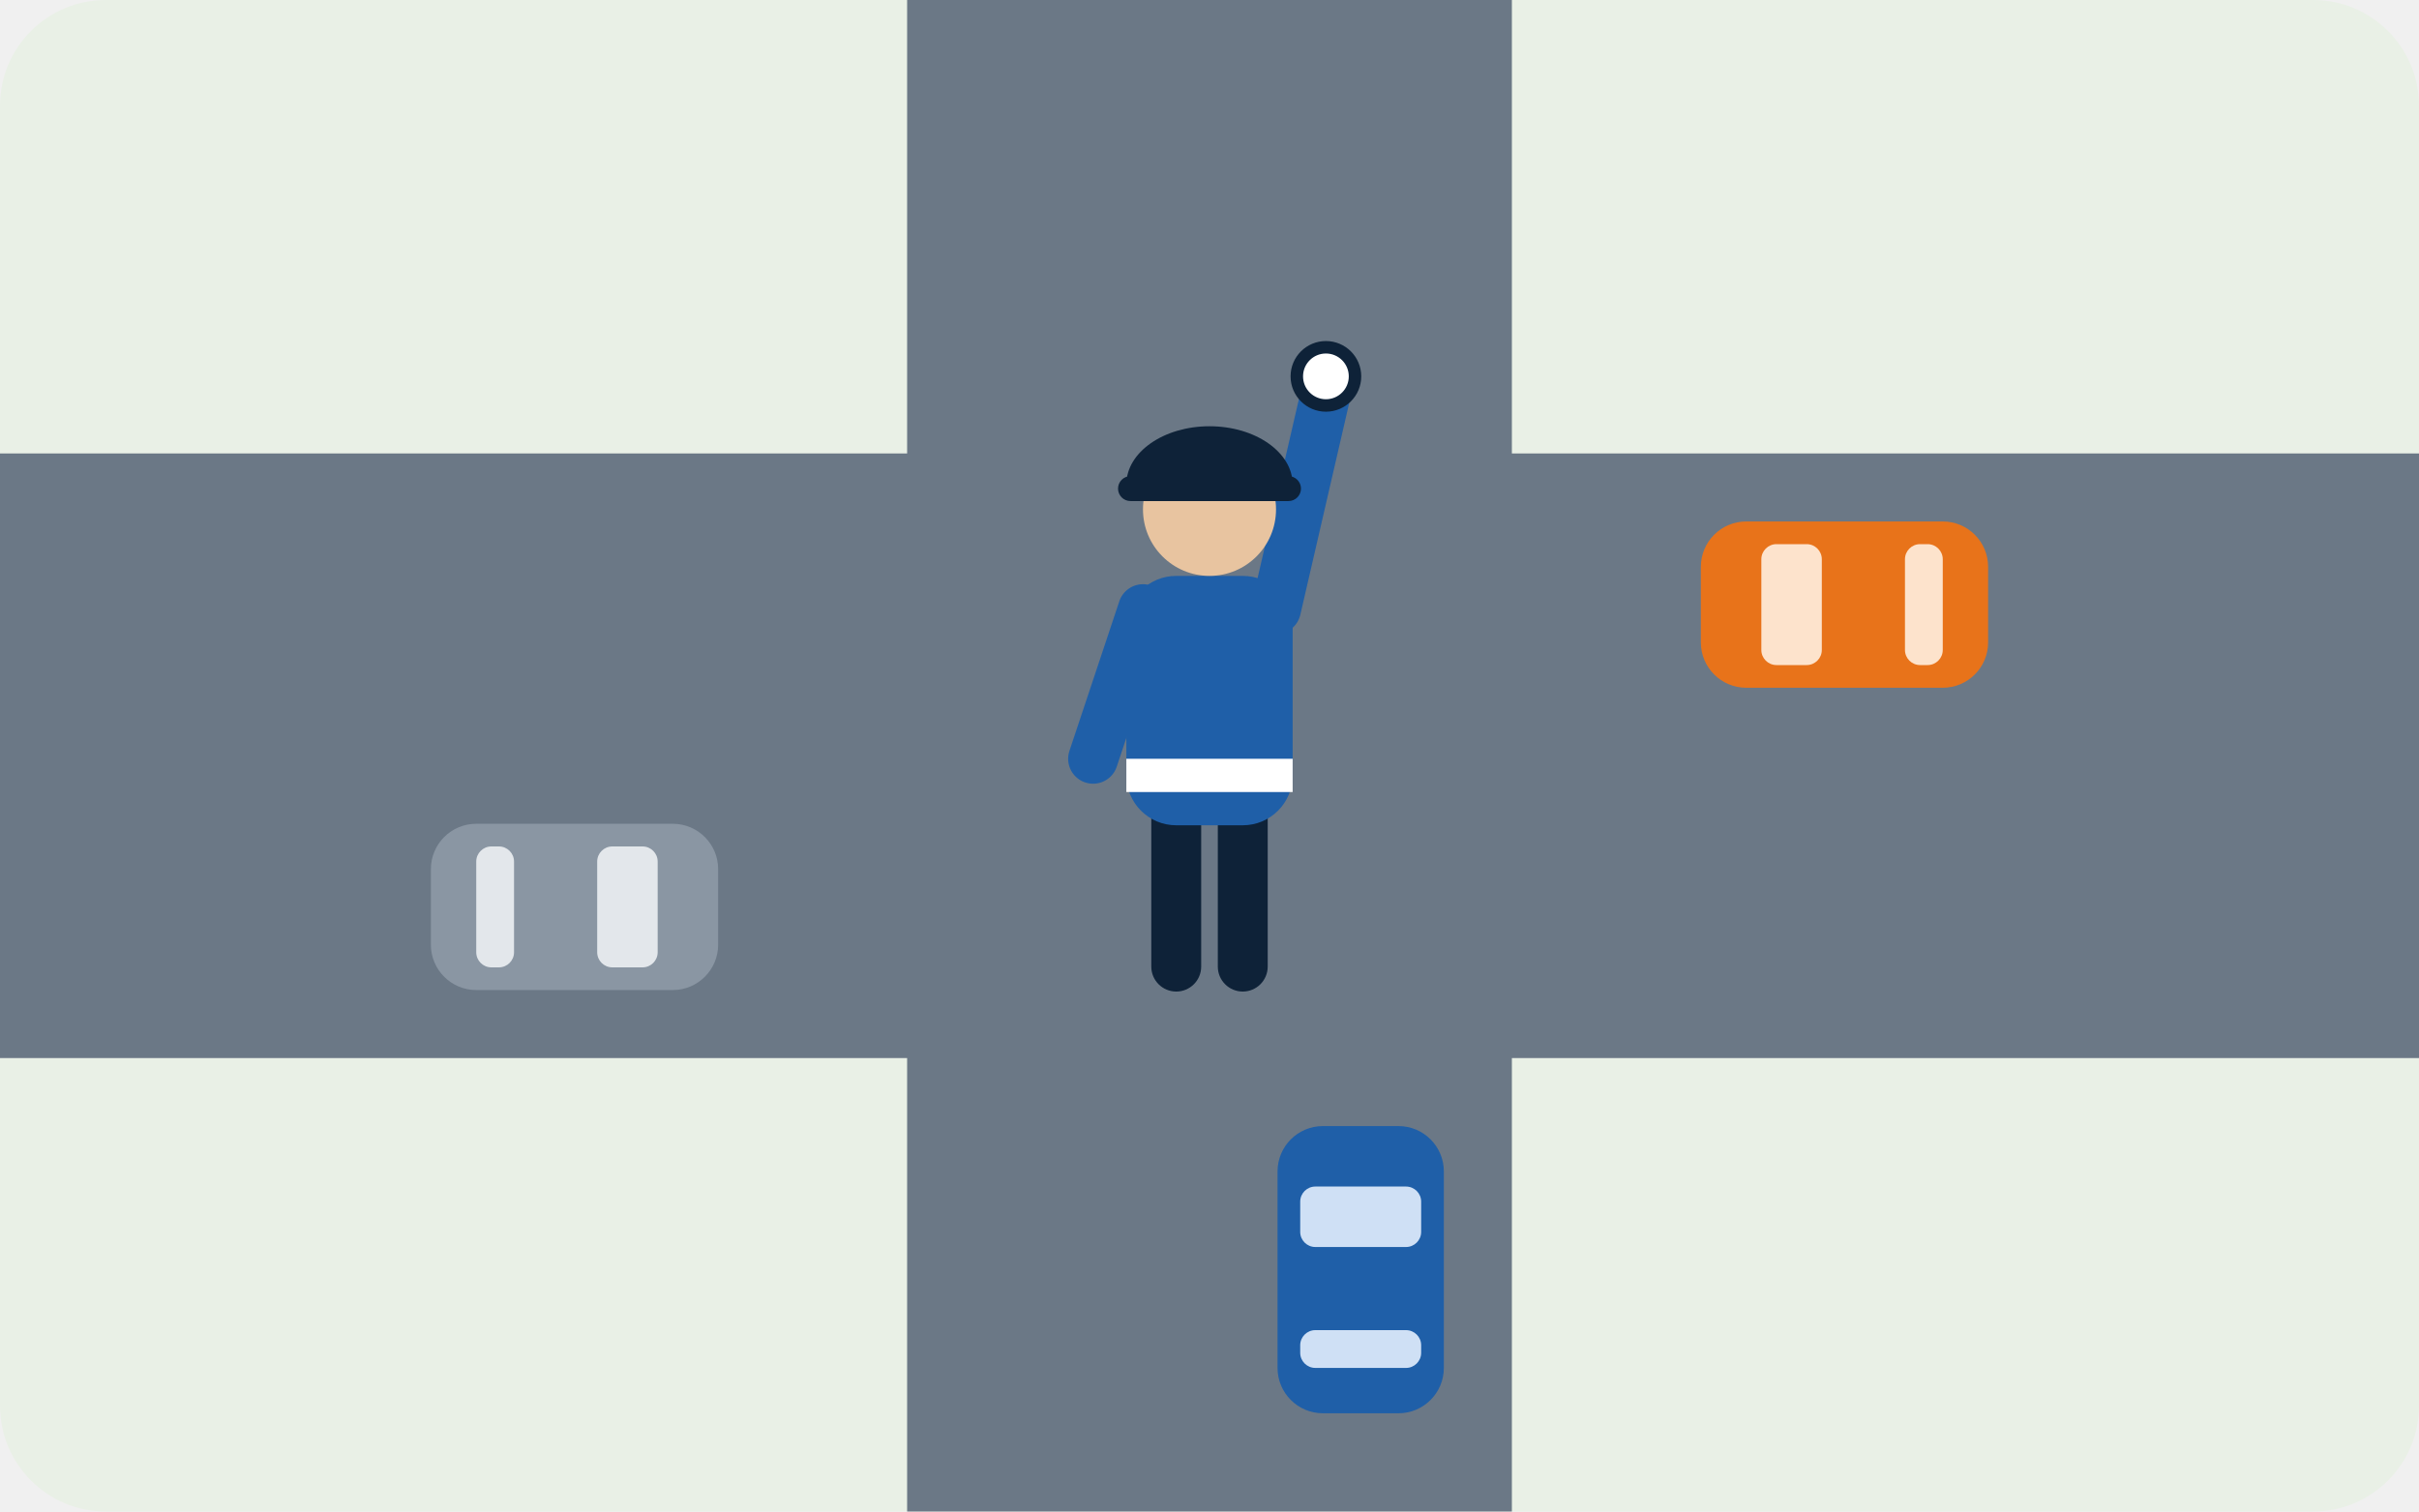
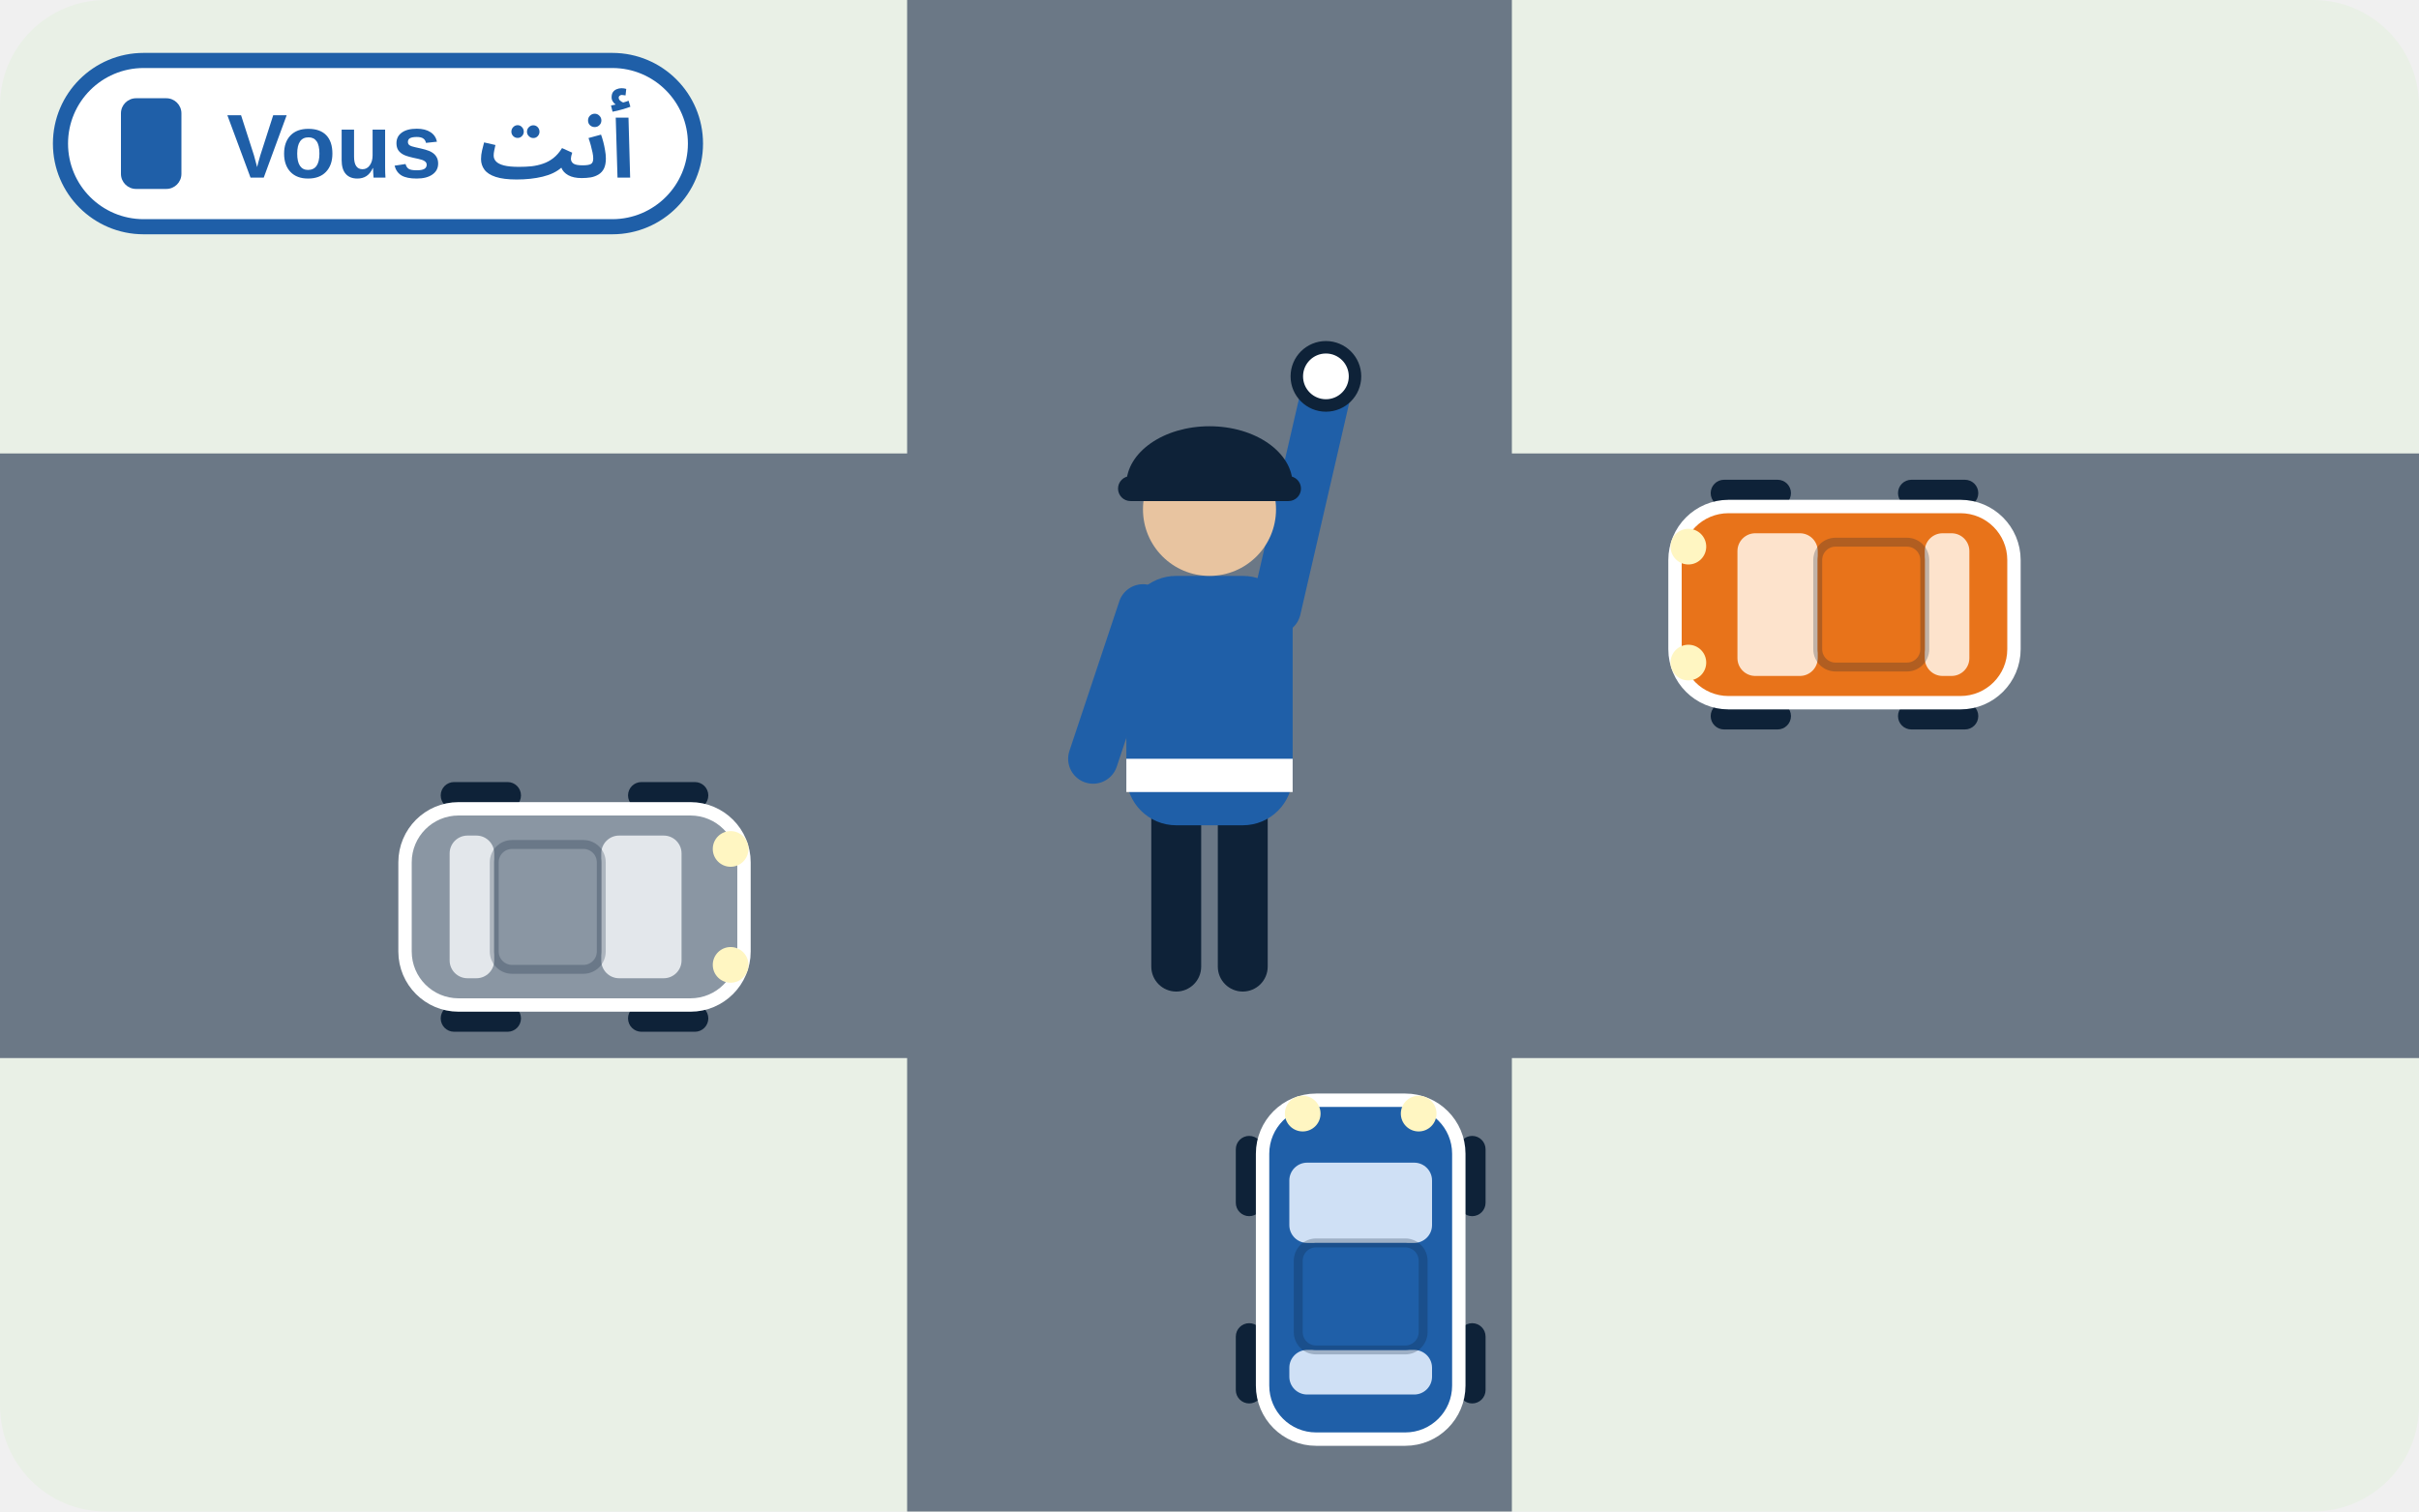
<svg xmlns="http://www.w3.org/2000/svg" viewBox="0 0 320 200">
+   <defs>
+     <g id="v-bleu">
+       <rect x="-14" y="-15" width="3" height="9" rx="1.5" fill="#0E2238" />
+       <rect x="11" y="-15" width="3" height="9" rx="1.5" fill="#0E2238" />
+       <rect x="-14" y="6" width="3" height="9" rx="1.5" fill="#0E2238" />
+       <rect x="11" y="6" width="3" height="9" rx="1.5" fill="#0E2238" />
+       <rect x="-11" y="-19" width="22" height="38" rx="6" fill="#1F5FA8" stroke="#fff" stroke-width="1.5" />
+       <rect x="-8" y="-12" width="16" height="9" rx="2" fill="#CFE0F5" />
+       <rect x="-8" y="9" width="16" height="5" rx="2" fill="#CFE0F5" />
+       <rect x="-7" y="-3" width="14" height="12" rx="2" fill="#1F5FA8" stroke="#0E2238" stroke-opacity=".25" stroke-width="1" />
+       <circle cx="-6.5" cy="-17.5" r="2" fill="#FFF6C2" />
+       <circle cx="6.5" cy="-17.5" r="2" fill="#FFF6C2" />
+     </g>
+     <g id="v-orange">
+       <rect x="-14" y="-15" width="3" height="9" rx="1.5" fill="#0E2238" />
+       <rect x="11" y="-15" width="3" height="9" rx="1.5" fill="#0E2238" />
+       <rect x="-14" y="6" width="3" height="9" rx="1.5" fill="#0E2238" />
+       <rect x="11" y="6" width="3" height="9" rx="1.5" fill="#0E2238" />
+       <rect x="-11" y="-19" width="22" height="38" rx="6" fill="#E8731A" stroke="#fff" stroke-width="1.5" />
+       <rect x="-8" y="-12" width="16" height="9" rx="2" fill="#FDE3CC" />
+       <rect x="-8" y="9" width="16" height="5" rx="2" fill="#FDE3CC" />
+       <rect x="-7" y="-3" width="14" height="12" rx="2" fill="#E8731A" stroke="#0E2238" stroke-opacity=".25" stroke-width="1" />
+       <circle cx="-6.5" cy="-17.5" r="2" fill="#FFF6C2" />
+       <circle cx="6.5" cy="-17.5" r="2" fill="#FFF6C2" />
+     </g>
+     <g id="v-gris">
+       <rect x="-14" y="-15" width="3" height="9" rx="1.5" fill="#0E2238" />
+       <rect x="11" y="-15" width="3" height="9" rx="1.5" fill="#0E2238" />
+       <rect x="-14" y="6" width="3" height="9" rx="1.5" fill="#0E2238" />
+       <rect x="11" y="6" width="3" height="9" rx="1.5" fill="#0E2238" />
+       <rect x="-11" y="-19" width="22" height="38" rx="6" fill="#8A96A3" stroke="#fff" stroke-width="1.5" />
+       <rect x="-8" y="-12" width="16" height="9" rx="2" fill="#E3E7EB" />
+       <rect x="-8" y="9" width="16" height="5" rx="2" fill="#E3E7EB" />
+       <rect x="-7" y="-3" width="14" height="12" rx="2" fill="#8A96A3" stroke="#0E2238" stroke-opacity=".25" stroke-width="1" />
+       <circle cx="-6.5" cy="-17.5" r="2" fill="#FFF6C2" />
+       <circle cx="6.5" cy="-17.5" r="2" fill="#FFF6C2" />
+     </g>
+   </defs>
  <rect width="320" height="200" rx="14" fill="#E9F0E6" />
  <path d="M120 0h80v60h120v80H200v60h-80v-60H0V60h120z" fill="#6B7886" />
  <g transform="translate(160 96) scale(1.1)">
    <rect x="-7" y="8" width="6" height="24" rx="3" fill="#0E2238" />
    <rect x="1" y="8" width="6" height="24" rx="3" fill="#0E2238" />
    <path d="M8 -14L14 -40" stroke="#1F5FA8" stroke-width="6" fill="none" stroke-linecap="round" stroke-linejoin="round" />
    <path d="M-8 -14L-14 4" stroke="#1F5FA8" stroke-width="6" fill="none" stroke-linecap="round" stroke-linejoin="round" />
    <circle cx="14" cy="-42" r="3.5" fill="#fff" stroke="#0E2238" stroke-width="1.5" />
    <rect x="-10" y="-18" width="20" height="30" rx="6" fill="#1F5FA8" />
    <rect x="-10" y="4" width="20" height="4" fill="#fff" />
    <circle cx="0" cy="-26" r="8" fill="#E8C4A0" />
    <path d="M-10 -29a10 7 0 0 1 20 0z" fill="#0E2238" />
    <rect x="-11" y="-30" width="22" height="3" rx="1.5" fill="#0E2238" />
  </g>
-   <g transform="translate(180 168) rotate(0)">
-     <rect x="-11" y="-19" width="22" height="38" rx="6" fill="#1F5FA8" />
-     <rect x="-8" y="-11" width="16" height="8" rx="2" fill="#CFE0F5" />
-     <rect x="-8" y="8" width="16" height="5" rx="2" fill="#CFE0F5" />
-   </g>
-   <g transform="translate(244 80) rotate(-90)">
-     <rect x="-11" y="-19" width="22" height="38" rx="6" fill="#E8731A" />
-     <rect x="-8" y="-11" width="16" height="8" rx="2" fill="#FDE3CC" />
-     <rect x="-8" y="8" width="16" height="5" rx="2" fill="#FDE3CC" />
-   </g>
-   <g transform="translate(76 120) rotate(90)">
-     <rect x="-11" y="-19" width="22" height="38" rx="6" fill="#8A96A3" />
-     <rect x="-8" y="-11" width="16" height="8" rx="2" fill="#E3E7EB" />
-     <rect x="-8" y="8" width="16" height="5" rx="2" fill="#E3E7EB" />
-   </g>
+   <use href="#v-bleu" transform="translate(180 168) rotate(0) scale(1.18)" />
+   <use href="#v-orange" transform="translate(244 80) rotate(-90) scale(1.18)" />
+   <use href="#v-gris" transform="translate(76 120) rotate(90) scale(1.18)" />
+   <rect x="8" y="8" width="84" height="22" rx="11" fill="#fff" stroke="#1F5FA8" stroke-width="2" />
+   <rect x="16" y="13" width="8" height="12" rx="2" fill="#1F5FA8" />
+   <text x="30" y="23.5" font-family="Arial,Helvetica,sans-serif" font-weight="700" font-size="12" fill="#1F5FA8">Vous</text>
+   <text x="84" y="23.5" text-anchor="start" font-family="Tahoma,'Noto Sans Arabic','Noto Kufi Arabic','Geeza Pro',Arial,sans-serif" direction="rtl" font-weight="700" font-size="12" fill="#1F5FA8">أنت</text>
</svg>
